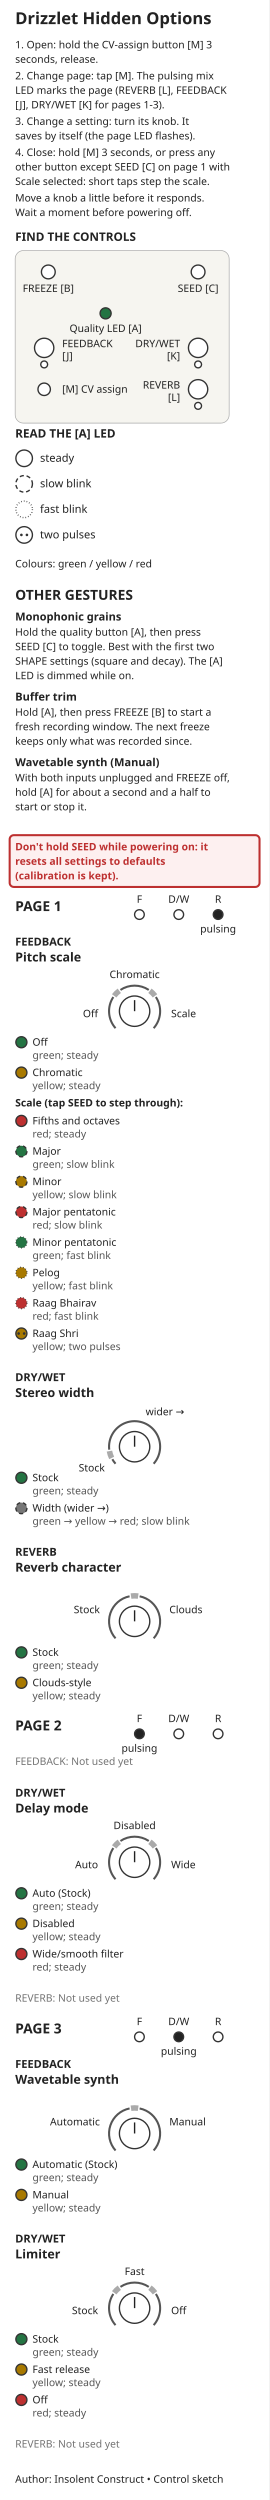
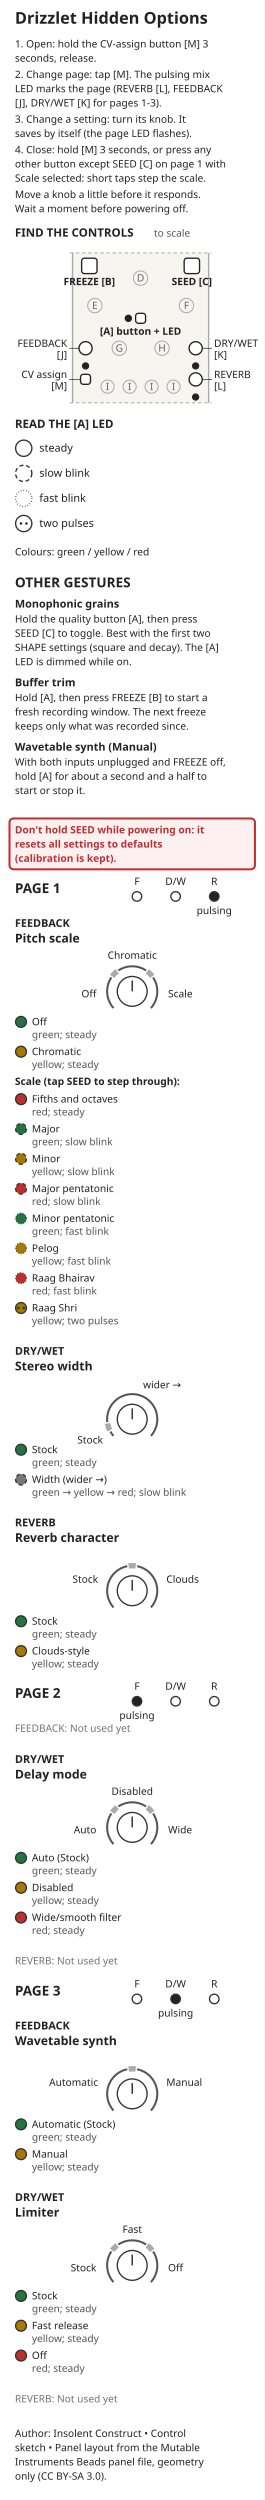
- <svg xmlns="http://www.w3.org/2000/svg" width="390" height="3622" viewBox="0 0 390 3622" role="img" aria-labelledby="title desc">
+ <svg xmlns="http://www.w3.org/2000/svg" width="390" height="3687.102" viewBox="0 0 390 3687.102" role="img" aria-labelledby="title desc">
  <rect width="100%" height="100%" fill="white" />
  <g font-family="sans-serif" fill="#222">
    <text x="22" y="35" font-size="24" font-weight="bold" fill="#222" text-anchor="start">Drizzlet Hidden Options</text>
    <text x="22" y="70" font-size="15" font-weight="normal" fill="#222" text-anchor="start">1. Open: hold the CV-assign button [M] 3</text>
    <text x="22" y="91" font-size="15" font-weight="normal" fill="#222" text-anchor="start">seconds, release.</text>
    <text x="22" y="115" font-size="15" font-weight="normal" fill="#222" text-anchor="start">2. Change page: tap [M]. The pulsing mix</text>
    <text x="22" y="136" font-size="15" font-weight="normal" fill="#222" text-anchor="start">LED marks the page (REVERB [L], FEEDBACK</text>
    <text x="22" y="157" font-size="15" font-weight="normal" fill="#222" text-anchor="start">[J], DRY/WET [K] for pages 1-3).</text>
    <text x="22" y="181" font-size="15" font-weight="normal" fill="#222" text-anchor="start">3. Change a setting: turn its knob. It</text>
    <text x="22" y="202" font-size="15" font-weight="normal" fill="#222" text-anchor="start">saves by itself (the page LED flashes).</text>
    <text x="22" y="226" font-size="15" font-weight="normal" fill="#222" text-anchor="start">4. Close: hold [M] 3 seconds, or press any</text>
    <text x="22" y="247" font-size="15" font-weight="normal" fill="#222" text-anchor="start">other button except SEED [C] on page 1 with</text>
    <text x="22" y="268" font-size="15" font-weight="normal" fill="#222" text-anchor="start">Scale selected: short taps step the scale.</text>
    <text x="22" y="292" font-size="15" font-weight="normal" fill="#222" text-anchor="start">Move a knob a little before it responds.</text>
    <text x="22" y="313" font-size="15" font-weight="normal" fill="#222" text-anchor="start">Wait a moment before powering off.</text>
    <text x="22" y="349" font-size="17" font-weight="bold" fill="#222" text-anchor="start">FIND THE CONTROLS</text>
-     <rect x="22" y="363" width="310" height="250" rx="12" fill="#f6f5f0" stroke="#aaa" />
-     <circle cx="70" cy="394" r="10" fill="white" stroke="#333" stroke-width="2" />
-     <text x="70" y="423" font-size="15" font-weight="normal" fill="#222" text-anchor="middle">FREEZE [B]</text>
-     <circle cx="287" cy="394" r="10" fill="white" stroke="#333" stroke-width="2" />
-     <text x="287" y="423" font-size="15" font-weight="normal" fill="#222" text-anchor="middle">SEED [C]</text>
-     <circle cx="153" cy="454" r="8" fill="#247443" stroke="#333" stroke-width="2" />
-     <text x="153" y="481" font-size="15" font-weight="normal" fill="#222" text-anchor="middle">Quality LED [A]</text>
-     <circle cx="64" cy="504" r="14" fill="white" stroke="#333" stroke-width="2" />
-     <circle cx="64" cy="528" r="5" fill="white" stroke="#333" stroke-width="2" />
-     <text x="90" y="503" font-size="15" font-weight="normal" fill="#222" text-anchor="start">FEEDBACK</text>
-     <text x="90" y="521" font-size="15" font-weight="normal" fill="#222" text-anchor="start">[J]</text>
-     <circle cx="287" cy="504" r="14" fill="white" stroke="#333" stroke-width="2" />
-     <circle cx="287" cy="528" r="5" fill="white" stroke="#333" stroke-width="2" />
-     <text x="261" y="503" font-size="15" font-weight="normal" fill="#222" text-anchor="end">DRY/WET</text>
-     <text x="261" y="521" font-size="15" font-weight="normal" fill="#222" text-anchor="end">[K]</text>
-     <circle cx="287" cy="564" r="14" fill="white" stroke="#333" stroke-width="2" />
-     <circle cx="287" cy="588" r="5" fill="white" stroke="#333" stroke-width="2" />
-     <text x="261" y="563" font-size="15" font-weight="normal" fill="#222" text-anchor="end">REVERB</text>
-     <text x="261" y="581" font-size="15" font-weight="normal" fill="#222" text-anchor="end">[L]</text>
-     <circle cx="64" cy="564" r="9" fill="white" stroke="#333" stroke-width="2" />
-     <text x="90" y="569" font-size="15" font-weight="normal" fill="#222" text-anchor="start">[M] CV assign</text>
-     <text x="22" y="634" font-size="17" font-weight="bold" fill="#222" text-anchor="start">READ THE [A] LED</text>
-     <circle cx="35" cy="664" r="12" fill="white" stroke="#333" stroke-width="2" />
-     <text x="58" y="669" font-size="16" font-weight="normal" fill="#222" text-anchor="start">steady</text>
-     <circle cx="35" cy="701" r="12" fill="white" stroke="#333" stroke-width="2" stroke-dasharray="6 4" />
-     <text x="58" y="706" font-size="16" font-weight="normal" fill="#222" text-anchor="start">slow blink</text>
-     <circle cx="35" cy="738" r="12" fill="white" stroke="#333" stroke-width="2" stroke-dasharray="1 3" />
-     <text x="58" y="743" font-size="16" font-weight="normal" fill="#222" text-anchor="start">fast blink</text>
-     <circle cx="35" cy="775" r="12" fill="white" stroke="#333" stroke-width="2" />
-     <circle cx="31" cy="775" r="1" fill="#222" stroke="#333" stroke-width="2" />
-     <circle cx="39" cy="775" r="1" fill="#222" stroke="#333" stroke-width="2" />
-     <text x="58" y="780" font-size="16" font-weight="normal" fill="#222" text-anchor="start">two pulses</text>
-     <text x="22" y="822" font-size="15" font-weight="normal" fill="#222" text-anchor="start">Colours: green / yellow / red</text>
-     <text x="22" y="869" font-size="20" font-weight="bold" fill="#222" text-anchor="start">OTHER GESTURES</text>
-     <text x="22" y="899" font-size="16" font-weight="bold" fill="#222" text-anchor="start">Monophonic grains</text>
-     <text x="22" y="921" font-size="15" font-weight="normal" fill="#222" text-anchor="start">Hold the quality button [A], then press</text>
-     <text x="22" y="942" font-size="15" font-weight="normal" fill="#222" text-anchor="start">SEED [C] to toggle. Best with the first two</text>
-     <text x="22" y="963" font-size="15" font-weight="normal" fill="#222" text-anchor="start">SHAPE settings (square and decay). The [A]</text>
-     <text x="22" y="984" font-size="15" font-weight="normal" fill="#222" text-anchor="start">LED is dimmed while on.</text>
-     <text x="22" y="1015" font-size="16" font-weight="bold" fill="#222" text-anchor="start">Buffer trim</text>
-     <text x="22" y="1037" font-size="15" font-weight="normal" fill="#222" text-anchor="start">Hold [A], then press FREEZE [B] to start a</text>
-     <text x="22" y="1058" font-size="15" font-weight="normal" fill="#222" text-anchor="start">fresh recording window. The next freeze</text>
-     <text x="22" y="1079" font-size="15" font-weight="normal" fill="#222" text-anchor="start">keeps only what was recorded since.</text>
-     <text x="22" y="1110" font-size="16" font-weight="bold" fill="#222" text-anchor="start">Wavetable synth (Manual)</text>
-     <text x="22" y="1132" font-size="15" font-weight="normal" fill="#222" text-anchor="start">With both inputs unplugged and FREEZE off,</text>
-     <text x="22" y="1153" font-size="15" font-weight="normal" fill="#222" text-anchor="start">hold [A] for about a second and a half to</text>
-     <text x="22" y="1174" font-size="15" font-weight="normal" fill="#222" text-anchor="start">start or stop it.</text>
-     <rect x="14" y="1210" width="362" height="75" rx="6" fill="#fdf0f0" stroke="#bd3030" stroke-width="3" />
-     <text x="22" y="1232" font-size="15" font-weight="bold" fill="#bd3030" text-anchor="start">Don't hold SEED while powering on: it</text>
-     <text x="22" y="1253" font-size="15" font-weight="bold" fill="#bd3030" text-anchor="start">resets all settings to defaults</text>
-     <text x="22" y="1274" font-size="15" font-weight="bold" fill="#bd3030" text-anchor="start">(calibration is kept).</text>
-     <text x="22" y="1320" font-size="20" font-weight="bold" fill="#222" text-anchor="start">PAGE 1</text>
-     <text x="202" y="1308" font-size="15" font-weight="normal" fill="#222" text-anchor="middle">F</text>
-     <circle cx="202" cy="1325" r="7" fill="white" stroke="#333" stroke-width="2" />
-     <text x="259" y="1308" font-size="15" font-weight="normal" fill="#222" text-anchor="middle">D/W</text>
-     <circle cx="259" cy="1325" r="7" fill="white" stroke="#333" stroke-width="2" />
-     <text x="316" y="1308" font-size="15" font-weight="normal" fill="#222" text-anchor="middle">R</text>
-     <circle cx="316" cy="1325" r="7" fill="#222" stroke="#333" stroke-width="2" />
-     <text x="316" y="1351" font-size="15" font-weight="normal" fill="#222" text-anchor="middle">pulsing</text>
-     <text x="22" y="1370" font-size="16" font-weight="bold" fill="#222" text-anchor="start">FEEDBACK</text>
-     <text x="22" y="1393" font-size="18" font-weight="bold" fill="#222" text-anchor="start">Pitch scale</text>
-     <circle cx="195.0" cy="1465" r="22" fill="white" stroke="#333" stroke-width="2" />
-     <path d="M 195.0 1465 v -16" stroke="#222" stroke-width="2" />
-     <path d="M 167.400 1489.642 A 37 37 0 0 1 164.203 1444.492" fill="none" stroke="#555" stroke-width="3" />
-     <text x="142.13" y="1473.74" font-size="15" font-weight="normal" fill="#222" text-anchor="end">Off</text>
-     <path d="M 174.492 1434.203 A 37 37 0 0 1 215.508 1434.203" fill="none" stroke="#555" stroke-width="3" />
-     <text x="195.0" y="1417.0" font-size="15" font-weight="normal" fill="#222" text-anchor="middle">Chromatic</text>
-     <path d="M 225.797 1444.492 A 37 37 0 0 1 222.600 1489.642" fill="none" stroke="#555" stroke-width="3" />
-     <text x="247.87" y="1473.74" font-size="15" font-weight="normal" fill="#222" text-anchor="start">Scale</text>
-     <path d="M 165.412 1442.784 A 37 37 0 0 1 172.784 1435.412" fill="none" stroke="#aaa" stroke-width="8" />
-     <path d="M 217.216 1435.412 A 37 37 0 0 1 224.588 1442.784" fill="none" stroke="#aaa" stroke-width="8" />
-     <circle cx="31" cy="1510" r="8" fill="#247443" stroke="#333" stroke-width="2" />
-     <text x="47" y="1515" font-size="15" font-weight="normal" fill="#222" text-anchor="start">Off</text>
-     <text x="47" y="1534" font-size="15" font-weight="normal" fill="#555" text-anchor="start">green; steady</text>
-     <circle cx="31" cy="1554" r="8" fill="#a87900" stroke="#333" stroke-width="2" />
-     <text x="47" y="1559" font-size="15" font-weight="normal" fill="#222" text-anchor="start">Chromatic</text>
-     <text x="47" y="1578" font-size="15" font-weight="normal" fill="#555" text-anchor="start">yellow; steady</text>
-     <text x="22" y="1603" font-size="15" font-weight="bold" fill="#222" text-anchor="start">Scale (tap SEED to step through):</text>
-     <circle cx="31" cy="1624" r="8" fill="#bd3030" stroke="#333" stroke-width="2" />
-     <text x="47" y="1629" font-size="15" font-weight="normal" fill="#222" text-anchor="start">Fifths and octaves</text>
-     <text x="47" y="1648" font-size="15" font-weight="normal" fill="#555" text-anchor="start">red; steady</text>
-     <circle cx="31" cy="1668" r="8" fill="#247443" stroke="#333" stroke-width="2" stroke-dasharray="6 4" />
-     <text x="47" y="1673" font-size="15" font-weight="normal" fill="#222" text-anchor="start">Major</text>
-     <text x="47" y="1692" font-size="15" font-weight="normal" fill="#555" text-anchor="start">green; slow blink</text>
-     <circle cx="31" cy="1712" r="8" fill="#a87900" stroke="#333" stroke-width="2" stroke-dasharray="6 4" />
-     <text x="47" y="1717" font-size="15" font-weight="normal" fill="#222" text-anchor="start">Minor</text>
-     <text x="47" y="1736" font-size="15" font-weight="normal" fill="#555" text-anchor="start">yellow; slow blink</text>
-     <circle cx="31" cy="1756" r="8" fill="#bd3030" stroke="#333" stroke-width="2" stroke-dasharray="6 4" />
-     <text x="47" y="1761" font-size="15" font-weight="normal" fill="#222" text-anchor="start">Major pentatonic</text>
-     <text x="47" y="1780" font-size="15" font-weight="normal" fill="#555" text-anchor="start">red; slow blink</text>
-     <circle cx="31" cy="1800" r="8" fill="#247443" stroke="#333" stroke-width="2" stroke-dasharray="1 3" />
-     <text x="47" y="1805" font-size="15" font-weight="normal" fill="#222" text-anchor="start">Minor pentatonic</text>
-     <text x="47" y="1824" font-size="15" font-weight="normal" fill="#555" text-anchor="start">green; fast blink</text>
-     <circle cx="31" cy="1844" r="8" fill="#a87900" stroke="#333" stroke-width="2" stroke-dasharray="1 3" />
-     <text x="47" y="1849" font-size="15" font-weight="normal" fill="#222" text-anchor="start">Pelog</text>
-     <text x="47" y="1868" font-size="15" font-weight="normal" fill="#555" text-anchor="start">yellow; fast blink</text>
-     <circle cx="31" cy="1888" r="8" fill="#bd3030" stroke="#333" stroke-width="2" stroke-dasharray="1 3" />
-     <text x="47" y="1893" font-size="15" font-weight="normal" fill="#222" text-anchor="start">Raag Bhairav</text>
-     <text x="47" y="1912" font-size="15" font-weight="normal" fill="#555" text-anchor="start">red; fast blink</text>
-     <circle cx="31" cy="1932" r="8" fill="#a87900" stroke="#333" stroke-width="2" />
-     <circle cx="27" cy="1932" r="1" fill="#222" stroke="#333" stroke-width="2" />
-     <circle cx="35" cy="1932" r="1" fill="#222" stroke="#333" stroke-width="2" />
-     <text x="47" y="1937" font-size="15" font-weight="normal" fill="#222" text-anchor="start">Raag Shri</text>
-     <text x="47" y="1956" font-size="15" font-weight="normal" fill="#555" text-anchor="start">yellow; two pulses</text>
-     <text x="22" y="2001" font-size="16" font-weight="bold" fill="#222" text-anchor="start">DRY/WET</text>
-     <text x="22" y="2024" font-size="18" font-weight="bold" fill="#222" text-anchor="start">Stereo width</text>
-     <circle cx="195.0" cy="2096" r="22" fill="white" stroke="#333" stroke-width="2" />
-     <path d="M 195.0 2096 v -16" stroke="#222" stroke-width="2" />
-     <path d="M 167.400 2120.642 A 37 37 0 0 1 162.746 2114.130" fill="none" stroke="#555" stroke-width="3" />
-     <text x="151.88" y="2131.81" font-size="15" font-weight="normal" fill="#222" text-anchor="end">Stock</text>
-     <path d="M 158.250 2100.291 A 37 37 0 1 1 222.600 2120.642" fill="none" stroke="#555" stroke-width="3" />
-     <text x="210.98" y="2050.47" font-size="15" font-weight="normal" fill="#222" text-anchor="start">wider →</text>
-     <path d="M 161.773 2112.278 A 37 37 0 0 1 158.551 2102.361" fill="none" stroke="#aaa" stroke-width="8" />
-     <circle cx="31" cy="2141" r="8" fill="#247443" stroke="#333" stroke-width="2" />
-     <text x="47" y="2146" font-size="15" font-weight="normal" fill="#222" text-anchor="start">Stock</text>
-     <text x="47" y="2165" font-size="15" font-weight="normal" fill="#555" text-anchor="start">green; steady</text>
-     <circle cx="31" cy="2185" r="8" fill="#777" stroke="#333" stroke-width="2" stroke-dasharray="6 4" />
-     <text x="47" y="2190" font-size="15" font-weight="normal" fill="#222" text-anchor="start">Width (wider →)</text>
-     <text x="47" y="2209" font-size="15" font-weight="normal" fill="#555" text-anchor="start">green → yellow → red; slow blink</text>
-     <text x="22" y="2254" font-size="16" font-weight="bold" fill="#222" text-anchor="start">REVERB</text>
-     <text x="22" y="2277" font-size="18" font-weight="bold" fill="#222" text-anchor="start">Reverb character</text>
-     <circle cx="195.0" cy="2349" r="22" fill="white" stroke="#333" stroke-width="2" />
-     <path d="M 195.0 2349 v -16" stroke="#222" stroke-width="2" />
-     <path d="M 167.400 2373.642 A 37 37 0 0 1 187.725 2312.722" fill="none" stroke="#555" stroke-width="3" />
-     <text x="144.72" y="2337.23" font-size="15" font-weight="normal" fill="#222" text-anchor="end">Stock</text>
-     <path d="M 202.275 2312.722 A 37 37 0 0 1 222.600 2373.642" fill="none" stroke="#555" stroke-width="3" />
-     <text x="245.28" y="2337.23" font-size="15" font-weight="normal" fill="#222" text-anchor="start">Clouds</text>
-     <path d="M 189.787 2312.369 A 37 37 0 0 1 200.213 2312.369" fill="none" stroke="#aaa" stroke-width="8" />
-     <circle cx="31" cy="2394" r="8" fill="#247443" stroke="#333" stroke-width="2" />
-     <text x="47" y="2399" font-size="15" font-weight="normal" fill="#222" text-anchor="start">Stock</text>
-     <text x="47" y="2418" font-size="15" font-weight="normal" fill="#555" text-anchor="start">green; steady</text>
-     <circle cx="31" cy="2438" r="8" fill="#a87900" stroke="#333" stroke-width="2" />
-     <text x="47" y="2443" font-size="15" font-weight="normal" fill="#222" text-anchor="start">Clouds-style</text>
-     <text x="47" y="2462" font-size="15" font-weight="normal" fill="#555" text-anchor="start">yellow; steady</text>
-     <text x="22" y="2507" font-size="20" font-weight="bold" fill="#222" text-anchor="start">PAGE 2</text>
-     <text x="202" y="2495" font-size="15" font-weight="normal" fill="#222" text-anchor="middle">F</text>
-     <circle cx="202" cy="2512" r="7" fill="#222" stroke="#333" stroke-width="2" />
-     <text x="202" y="2538" font-size="15" font-weight="normal" fill="#222" text-anchor="middle">pulsing</text>
-     <text x="259" y="2495" font-size="15" font-weight="normal" fill="#222" text-anchor="middle">D/W</text>
-     <circle cx="259" cy="2512" r="7" fill="white" stroke="#333" stroke-width="2" />
-     <text x="316" y="2495" font-size="15" font-weight="normal" fill="#222" text-anchor="middle">R</text>
-     <circle cx="316" cy="2512" r="7" fill="white" stroke="#333" stroke-width="2" />
-     <text x="22" y="2557" font-size="15" font-weight="normal" fill="#737373" text-anchor="start">FEEDBACK: Not used yet</text>
-     <text x="22" y="2603" font-size="16" font-weight="bold" fill="#222" text-anchor="start">DRY/WET</text>
-     <text x="22" y="2626" font-size="18" font-weight="bold" fill="#222" text-anchor="start">Delay mode</text>
-     <circle cx="195.0" cy="2698" r="22" fill="white" stroke="#333" stroke-width="2" />
-     <path d="M 195.0 2698 v -16" stroke="#222" stroke-width="2" />
-     <path d="M 167.400 2722.642 A 37 37 0 0 1 164.203 2677.492" fill="none" stroke="#555" stroke-width="3" />
-     <text x="142.13" y="2706.74" font-size="15" font-weight="normal" fill="#222" text-anchor="end">Auto</text>
-     <path d="M 174.492 2667.203 A 37 37 0 0 1 215.508 2667.203" fill="none" stroke="#555" stroke-width="3" />
-     <text x="195.0" y="2650.0" font-size="15" font-weight="normal" fill="#222" text-anchor="middle">Disabled</text>
-     <path d="M 225.797 2677.492 A 37 37 0 0 1 222.600 2722.642" fill="none" stroke="#555" stroke-width="3" />
-     <text x="247.87" y="2706.74" font-size="15" font-weight="normal" fill="#222" text-anchor="start">Wide</text>
-     <path d="M 165.412 2675.784 A 37 37 0 0 1 172.784 2668.412" fill="none" stroke="#aaa" stroke-width="8" />
-     <path d="M 217.216 2668.412 A 37 37 0 0 1 224.588 2675.784" fill="none" stroke="#aaa" stroke-width="8" />
-     <circle cx="31" cy="2743" r="8" fill="#247443" stroke="#333" stroke-width="2" />
-     <text x="47" y="2748" font-size="15" font-weight="normal" fill="#222" text-anchor="start">Auto (Stock)</text>
-     <text x="47" y="2767" font-size="15" font-weight="normal" fill="#555" text-anchor="start">green; steady</text>
-     <circle cx="31" cy="2787" r="8" fill="#a87900" stroke="#333" stroke-width="2" />
-     <text x="47" y="2792" font-size="15" font-weight="normal" fill="#222" text-anchor="start">Disabled</text>
-     <text x="47" y="2811" font-size="15" font-weight="normal" fill="#555" text-anchor="start">yellow; steady</text>
-     <circle cx="31" cy="2831" r="8" fill="#bd3030" stroke="#333" stroke-width="2" />
-     <text x="47" y="2836" font-size="15" font-weight="normal" fill="#222" text-anchor="start">Wide/smooth filter</text>
-     <text x="47" y="2855" font-size="15" font-weight="normal" fill="#555" text-anchor="start">red; steady</text>
-     <text x="22" y="2900" font-size="15" font-weight="normal" fill="#737373" text-anchor="start">REVERB: Not used yet</text>
-     <text x="22" y="2946" font-size="20" font-weight="bold" fill="#222" text-anchor="start">PAGE 3</text>
-     <text x="202" y="2934" font-size="15" font-weight="normal" fill="#222" text-anchor="middle">F</text>
-     <circle cx="202" cy="2951" r="7" fill="white" stroke="#333" stroke-width="2" />
-     <text x="259" y="2934" font-size="15" font-weight="normal" fill="#222" text-anchor="middle">D/W</text>
-     <circle cx="259" cy="2951" r="7" fill="#222" stroke="#333" stroke-width="2" />
-     <text x="259" y="2977" font-size="15" font-weight="normal" fill="#222" text-anchor="middle">pulsing</text>
-     <text x="316" y="2934" font-size="15" font-weight="normal" fill="#222" text-anchor="middle">R</text>
-     <circle cx="316" cy="2951" r="7" fill="white" stroke="#333" stroke-width="2" />
-     <text x="22" y="2996" font-size="16" font-weight="bold" fill="#222" text-anchor="start">FEEDBACK</text>
-     <text x="22" y="3019" font-size="18" font-weight="bold" fill="#222" text-anchor="start">Wavetable synth</text>
-     <circle cx="195.0" cy="3091" r="22" fill="white" stroke="#333" stroke-width="2" />
-     <path d="M 195.0 3091 v -16" stroke="#222" stroke-width="2" />
-     <path d="M 167.400 3115.642 A 37 37 0 0 1 187.725 3054.722" fill="none" stroke="#555" stroke-width="3" />
-     <text x="144.72" y="3079.23" font-size="15" font-weight="normal" fill="#222" text-anchor="end">Automatic</text>
-     <path d="M 202.275 3054.722 A 37 37 0 0 1 222.600 3115.642" fill="none" stroke="#555" stroke-width="3" />
-     <text x="245.28" y="3079.23" font-size="15" font-weight="normal" fill="#222" text-anchor="start">Manual</text>
-     <path d="M 189.787 3054.369 A 37 37 0 0 1 200.213 3054.369" fill="none" stroke="#aaa" stroke-width="8" />
-     <circle cx="31" cy="3136" r="8" fill="#247443" stroke="#333" stroke-width="2" />
-     <text x="47" y="3141" font-size="15" font-weight="normal" fill="#222" text-anchor="start">Automatic (Stock)</text>
-     <text x="47" y="3160" font-size="15" font-weight="normal" fill="#555" text-anchor="start">green; steady</text>
-     <circle cx="31" cy="3180" r="8" fill="#a87900" stroke="#333" stroke-width="2" />
-     <text x="47" y="3185" font-size="15" font-weight="normal" fill="#222" text-anchor="start">Manual</text>
-     <text x="47" y="3204" font-size="15" font-weight="normal" fill="#555" text-anchor="start">yellow; steady</text>
-     <text x="22" y="3249" font-size="16" font-weight="bold" fill="#222" text-anchor="start">DRY/WET</text>
-     <text x="22" y="3272" font-size="18" font-weight="bold" fill="#222" text-anchor="start">Limiter</text>
-     <circle cx="195.0" cy="3344" r="22" fill="white" stroke="#333" stroke-width="2" />
-     <path d="M 195.0 3344 v -16" stroke="#222" stroke-width="2" />
-     <path d="M 167.400 3368.642 A 37 37 0 0 1 164.203 3323.492" fill="none" stroke="#555" stroke-width="3" />
-     <text x="142.13" y="3352.74" font-size="15" font-weight="normal" fill="#222" text-anchor="end">Stock</text>
-     <path d="M 174.492 3313.203 A 37 37 0 0 1 215.508 3313.203" fill="none" stroke="#555" stroke-width="3" />
-     <text x="195.0" y="3296.0" font-size="15" font-weight="normal" fill="#222" text-anchor="middle">Fast</text>
-     <path d="M 225.797 3323.492 A 37 37 0 0 1 222.600 3368.642" fill="none" stroke="#555" stroke-width="3" />
-     <text x="247.87" y="3352.74" font-size="15" font-weight="normal" fill="#222" text-anchor="start">Off</text>
-     <path d="M 165.412 3321.784 A 37 37 0 0 1 172.784 3314.412" fill="none" stroke="#aaa" stroke-width="8" />
-     <path d="M 217.216 3314.412 A 37 37 0 0 1 224.588 3321.784" fill="none" stroke="#aaa" stroke-width="8" />
-     <circle cx="31" cy="3389" r="8" fill="#247443" stroke="#333" stroke-width="2" />
-     <text x="47" y="3394" font-size="15" font-weight="normal" fill="#222" text-anchor="start">Stock</text>
-     <text x="47" y="3413" font-size="15" font-weight="normal" fill="#555" text-anchor="start">green; steady</text>
-     <circle cx="31" cy="3433" r="8" fill="#a87900" stroke="#333" stroke-width="2" />
-     <text x="47" y="3438" font-size="15" font-weight="normal" fill="#222" text-anchor="start">Fast release</text>
-     <text x="47" y="3457" font-size="15" font-weight="normal" fill="#555" text-anchor="start">yellow; steady</text>
-     <circle cx="31" cy="3477" r="8" fill="#bd3030" stroke="#333" stroke-width="2" />
-     <text x="47" y="3482" font-size="15" font-weight="normal" fill="#222" text-anchor="start">Off</text>
-     <text x="47" y="3501" font-size="15" font-weight="normal" fill="#555" text-anchor="start">red; steady</text>
-     <text x="22" y="3546" font-size="15" font-weight="normal" fill="#737373" text-anchor="start">REVERB: Not used yet</text>
-     <text x="22" y="3597" font-size="15" font-weight="normal" fill="#222" text-anchor="start">Author: Insolent Construct • Control sketch</text>
+     <text x="227" y="349" font-size="15" font-weight="normal" fill="#555" text-anchor="start">to scale</text>
+     <rect x="107.0" y="373.0" width="200.7" height="221.1" fill="#f6f5f0" />
+     <line x1="103.0" y1="373.0" x2="311.7" y2="373.0" stroke="#aaa" stroke-width="1.5" stroke-dasharray="5 4" />
+     <line x1="103.0" y1="594.1" x2="311.7" y2="594.1" stroke="#aaa" stroke-width="1.5" stroke-dasharray="5 4" />
+     <line x1="107.0" y1="373.0" x2="107.0" y2="594.1" stroke="#aaa" stroke-width="2" />
+     <line x1="307.7" y1="373.0" x2="307.7" y2="594.1" stroke="#aaa" stroke-width="2" />
+     <circle cx="158.6" cy="570.3" r="9.7" fill="none" stroke="#aaa" stroke-width="1.5" />
+     <text x="158.6" y="575.3" font-size="15" font-weight="normal" fill="#666" text-anchor="middle">I</text>
+     <circle cx="191.2" cy="570.3" r="9.7" fill="none" stroke="#aaa" stroke-width="1.5" />
+     <text x="191.2" y="575.3" font-size="15" font-weight="normal" fill="#666" text-anchor="middle">I</text>
+     <circle cx="223.6" cy="570.3" r="9.7" fill="none" stroke="#aaa" stroke-width="1.5" />
+     <text x="223.6" y="575.3" font-size="15" font-weight="normal" fill="#666" text-anchor="middle">I</text>
+     <circle cx="256.0" cy="570.3" r="9.7" fill="none" stroke="#aaa" stroke-width="1.5" />
+     <text x="256.0" y="575.3" font-size="15" font-weight="normal" fill="#666" text-anchor="middle">I</text>
+     <circle cx="175.9" cy="513.6" r="10.6" fill="none" stroke="#aaa" stroke-width="1.5" />
+     <text x="175.9" y="518.6" font-size="15" font-weight="normal" fill="#666" text-anchor="middle">G</text>
+     <circle cx="139.9" cy="450.7" r="10.6" fill="none" stroke="#aaa" stroke-width="1.5" />
+     <text x="139.9" y="455.7" font-size="15" font-weight="normal" fill="#666" text-anchor="middle">E</text>
+     <circle cx="275.0" cy="450.7" r="10.6" fill="none" stroke="#aaa" stroke-width="1.5" />
+     <text x="275.0" y="455.7" font-size="15" font-weight="normal" fill="#666" text-anchor="middle">F</text>
+     <rect x="200.0" y="462.1" width="14.7" height="14.7" rx="4" fill="white" stroke="#222" stroke-width="2" />
+     <circle cx="189.3" cy="469.5" r="4.5" fill="#222" stroke="#222" stroke-width="2" />
+     <rect x="118.8" y="552.1" width="14.7" height="14.7" rx="4" fill="white" stroke="#222" stroke-width="2" />
+     <circle cx="239.0" cy="513.6" r="10.6" fill="none" stroke="#aaa" stroke-width="1.5" />
+     <text x="239.0" y="518.6" font-size="15" font-weight="normal" fill="#666" text-anchor="middle">H</text>
+     <circle cx="126.2" cy="513.6" r="9.7" fill="white" stroke="#222" stroke-width="2" />
+     <circle cx="288.6" cy="513.6" r="9.7" fill="white" stroke="#222" stroke-width="2" />
+     <circle cx="288.6" cy="559.6" r="9.7" fill="white" stroke="#222" stroke-width="2" />
+     <circle cx="207.3" cy="410.2" r="10.6" fill="none" stroke="#aaa" stroke-width="1.5" />
+     <text x="207.3" y="415.2" font-size="15" font-weight="normal" fill="#666" text-anchor="middle">D</text>
+     <rect x="120.4" y="380.8" width="22.7" height="22.7" rx="4" fill="white" stroke="#222" stroke-width="2" />
+     <rect x="271.6" y="380.8" width="22.7" height="22.7" rx="4" fill="white" stroke="#222" stroke-width="2" />
+     <circle cx="126.2" cy="539.7" r="4.4" fill="#222" stroke="#222" stroke-width="2" />
+     <circle cx="288.5" cy="539.7" r="4.4" fill="#222" stroke="#222" stroke-width="2" />
+     <circle cx="288.5" cy="585.6" r="4.4" fill="#222" stroke="#222" stroke-width="2" />
+     <text x="131.7" y="420.5" font-size="15" font-weight="bold" fill="#222" text-anchor="middle">FREEZE [B]</text>
+     <text x="282.9" y="420.5" font-size="15" font-weight="bold" fill="#222" text-anchor="middle">SEED [C]</text>
+     <text x="207.3" y="493.8" font-size="15" font-weight="bold" fill="#222" text-anchor="middle">[A] button + LED</text>
+     <text x="99.0" y="511.6" font-size="15" font-weight="normal" fill="#222" text-anchor="end">FEEDBACK</text>
+     <text x="99.0" y="528.6" font-size="15" font-weight="normal" fill="#222" text-anchor="end">[J]</text>
+     <line x1="102.0" y1="513.6" x2="116.6" y2="513.6" stroke="#222" stroke-width="1" />
+     <text x="99.0" y="557.5" font-size="15" font-weight="normal" fill="#222" text-anchor="end">CV assign</text>
+     <text x="99.0" y="574.5" font-size="15" font-weight="normal" fill="#222" text-anchor="end">[M]</text>
+     <line x1="102.0" y1="559.5" x2="118.8" y2="559.5" stroke="#222" stroke-width="1" />
+     <text x="315.7" y="511.6" font-size="15" font-weight="normal" fill="#222" text-anchor="start">DRY/WET</text>
+     <text x="315.7" y="528.6" font-size="15" font-weight="normal" fill="#222" text-anchor="start">[K]</text>
+     <line x1="312.7" y1="513.6" x2="298.2" y2="513.6" stroke="#222" stroke-width="1" />
+     <text x="315.7" y="557.6" font-size="15" font-weight="normal" fill="#222" text-anchor="start">REVERB</text>
+     <text x="315.7" y="574.6" font-size="15" font-weight="normal" fill="#222" text-anchor="start">[L]</text>
+     <line x1="312.7" y1="559.6" x2="298.2" y2="559.6" stroke="#222" stroke-width="1" />
+     <text x="22" y="631.102" font-size="17" font-weight="bold" fill="#222" text-anchor="start">READ THE [A] LED</text>
+     <circle cx="35" cy="661.102" r="12" fill="white" stroke="#333" stroke-width="2" />
+     <text x="58" y="666.102" font-size="16" font-weight="normal" fill="#222" text-anchor="start">steady</text>
+     <circle cx="35" cy="698.102" r="12" fill="white" stroke="#333" stroke-width="2" stroke-dasharray="6 4" />
+     <text x="58" y="703.102" font-size="16" font-weight="normal" fill="#222" text-anchor="start">slow blink</text>
+     <circle cx="35" cy="735.102" r="12" fill="white" stroke="#333" stroke-width="2" stroke-dasharray="1 3" />
+     <text x="58" y="740.102" font-size="16" font-weight="normal" fill="#222" text-anchor="start">fast blink</text>
+     <circle cx="35" cy="772.102" r="12" fill="white" stroke="#333" stroke-width="2" />
+     <circle cx="31" cy="772.102" r="1" fill="#222" stroke="#333" stroke-width="2" />
+     <circle cx="39" cy="772.102" r="1" fill="#222" stroke="#333" stroke-width="2" />
+     <text x="58" y="777.102" font-size="16" font-weight="normal" fill="#222" text-anchor="start">two pulses</text>
+     <text x="22" y="819.102" font-size="15" font-weight="normal" fill="#222" text-anchor="start">Colours: green / yellow / red</text>
+     <text x="22" y="866.102" font-size="20" font-weight="bold" fill="#222" text-anchor="start">OTHER GESTURES</text>
+     <text x="22" y="896.102" font-size="16" font-weight="bold" fill="#222" text-anchor="start">Monophonic grains</text>
+     <text x="22" y="918.102" font-size="15" font-weight="normal" fill="#222" text-anchor="start">Hold the quality button [A], then press</text>
+     <text x="22" y="939.102" font-size="15" font-weight="normal" fill="#222" text-anchor="start">SEED [C] to toggle. Best with the first two</text>
+     <text x="22" y="960.102" font-size="15" font-weight="normal" fill="#222" text-anchor="start">SHAPE settings (square and decay). The [A]</text>
+     <text x="22" y="981.102" font-size="15" font-weight="normal" fill="#222" text-anchor="start">LED is dimmed while on.</text>
+     <text x="22" y="1012.102" font-size="16" font-weight="bold" fill="#222" text-anchor="start">Buffer trim</text>
+     <text x="22" y="1034.102" font-size="15" font-weight="normal" fill="#222" text-anchor="start">Hold [A], then press FREEZE [B] to start a</text>
+     <text x="22" y="1055.102" font-size="15" font-weight="normal" fill="#222" text-anchor="start">fresh recording window. The next freeze</text>
+     <text x="22" y="1076.102" font-size="15" font-weight="normal" fill="#222" text-anchor="start">keeps only what was recorded since.</text>
+     <text x="22" y="1107.102" font-size="16" font-weight="bold" fill="#222" text-anchor="start">Wavetable synth (Manual)</text>
+     <text x="22" y="1129.102" font-size="15" font-weight="normal" fill="#222" text-anchor="start">With both inputs unplugged and FREEZE off,</text>
+     <text x="22" y="1150.102" font-size="15" font-weight="normal" fill="#222" text-anchor="start">hold [A] for about a second and a half to</text>
+     <text x="22" y="1171.102" font-size="15" font-weight="normal" fill="#222" text-anchor="start">start or stop it.</text>
+     <rect x="14" y="1207.102" width="362" height="75" rx="6" fill="#fdf0f0" stroke="#bd3030" stroke-width="3" />
+     <text x="22" y="1229.102" font-size="15" font-weight="bold" fill="#bd3030" text-anchor="start">Don't hold SEED while powering on: it</text>
+     <text x="22" y="1250.102" font-size="15" font-weight="bold" fill="#bd3030" text-anchor="start">resets all settings to defaults</text>
+     <text x="22" y="1271.102" font-size="15" font-weight="bold" fill="#bd3030" text-anchor="start">(calibration is kept).</text>
+     <text x="22" y="1317.102" font-size="20" font-weight="bold" fill="#222" text-anchor="start">PAGE 1</text>
+     <text x="202" y="1305.102" font-size="15" font-weight="normal" fill="#222" text-anchor="middle">F</text>
+     <circle cx="202" cy="1322.102" r="7" fill="white" stroke="#333" stroke-width="2" />
+     <text x="259" y="1305.102" font-size="15" font-weight="normal" fill="#222" text-anchor="middle">D/W</text>
+     <circle cx="259" cy="1322.102" r="7" fill="white" stroke="#333" stroke-width="2" />
+     <text x="316" y="1305.102" font-size="15" font-weight="normal" fill="#222" text-anchor="middle">R</text>
+     <circle cx="316" cy="1322.102" r="7" fill="#222" stroke="#333" stroke-width="2" />
+     <text x="316" y="1348.102" font-size="15" font-weight="normal" fill="#222" text-anchor="middle">pulsing</text>
+     <text x="22" y="1367.102" font-size="16" font-weight="bold" fill="#222" text-anchor="start">FEEDBACK</text>
+     <text x="22" y="1390.102" font-size="18" font-weight="bold" fill="#222" text-anchor="start">Pitch scale</text>
+     <circle cx="195.0" cy="1462.102" r="22" fill="white" stroke="#333" stroke-width="2" />
+     <path d="M 195.0 1462.102 v -16" stroke="#222" stroke-width="2" />
+     <path d="M 167.400 1486.745 A 37 37 0 0 1 164.203 1441.595" fill="none" stroke="#555" stroke-width="3" />
+     <text x="142.13" y="1470.85" font-size="15" font-weight="normal" fill="#222" text-anchor="end">Off</text>
+     <path d="M 174.492 1431.306 A 37 37 0 0 1 215.508 1431.306" fill="none" stroke="#555" stroke-width="3" />
+     <text x="195.0" y="1414.1" font-size="15" font-weight="normal" fill="#222" text-anchor="middle">Chromatic</text>
+     <path d="M 225.797 1441.595 A 37 37 0 0 1 222.600 1486.745" fill="none" stroke="#555" stroke-width="3" />
+     <text x="247.87" y="1470.85" font-size="15" font-weight="normal" fill="#222" text-anchor="start">Scale</text>
+     <path d="M 165.412 1439.887 A 37 37 0 0 1 172.784 1432.514" fill="none" stroke="#aaa" stroke-width="8" />
+     <path d="M 217.216 1432.514 A 37 37 0 0 1 224.588 1439.887" fill="none" stroke="#aaa" stroke-width="8" />
+     <circle cx="31" cy="1507.102" r="8" fill="#247443" stroke="#333" stroke-width="2" />
+     <text x="47" y="1512.102" font-size="15" font-weight="normal" fill="#222" text-anchor="start">Off</text>
+     <text x="47" y="1531.102" font-size="15" font-weight="normal" fill="#555" text-anchor="start">green; steady</text>
+     <circle cx="31" cy="1551.102" r="8" fill="#a87900" stroke="#333" stroke-width="2" />
+     <text x="47" y="1556.102" font-size="15" font-weight="normal" fill="#222" text-anchor="start">Chromatic</text>
+     <text x="47" y="1575.102" font-size="15" font-weight="normal" fill="#555" text-anchor="start">yellow; steady</text>
+     <text x="22" y="1600.102" font-size="15" font-weight="bold" fill="#222" text-anchor="start">Scale (tap SEED to step through):</text>
+     <circle cx="31" cy="1621.102" r="8" fill="#bd3030" stroke="#333" stroke-width="2" />
+     <text x="47" y="1626.102" font-size="15" font-weight="normal" fill="#222" text-anchor="start">Fifths and octaves</text>
+     <text x="47" y="1645.102" font-size="15" font-weight="normal" fill="#555" text-anchor="start">red; steady</text>
+     <circle cx="31" cy="1665.102" r="8" fill="#247443" stroke="#333" stroke-width="2" stroke-dasharray="6 4" />
+     <text x="47" y="1670.102" font-size="15" font-weight="normal" fill="#222" text-anchor="start">Major</text>
+     <text x="47" y="1689.102" font-size="15" font-weight="normal" fill="#555" text-anchor="start">green; slow blink</text>
+     <circle cx="31" cy="1709.102" r="8" fill="#a87900" stroke="#333" stroke-width="2" stroke-dasharray="6 4" />
+     <text x="47" y="1714.102" font-size="15" font-weight="normal" fill="#222" text-anchor="start">Minor</text>
+     <text x="47" y="1733.102" font-size="15" font-weight="normal" fill="#555" text-anchor="start">yellow; slow blink</text>
+     <circle cx="31" cy="1753.102" r="8" fill="#bd3030" stroke="#333" stroke-width="2" stroke-dasharray="6 4" />
+     <text x="47" y="1758.102" font-size="15" font-weight="normal" fill="#222" text-anchor="start">Major pentatonic</text>
+     <text x="47" y="1777.102" font-size="15" font-weight="normal" fill="#555" text-anchor="start">red; slow blink</text>
+     <circle cx="31" cy="1797.102" r="8" fill="#247443" stroke="#333" stroke-width="2" stroke-dasharray="1 3" />
+     <text x="47" y="1802.102" font-size="15" font-weight="normal" fill="#222" text-anchor="start">Minor pentatonic</text>
+     <text x="47" y="1821.102" font-size="15" font-weight="normal" fill="#555" text-anchor="start">green; fast blink</text>
+     <circle cx="31" cy="1841.102" r="8" fill="#a87900" stroke="#333" stroke-width="2" stroke-dasharray="1 3" />
+     <text x="47" y="1846.102" font-size="15" font-weight="normal" fill="#222" text-anchor="start">Pelog</text>
+     <text x="47" y="1865.102" font-size="15" font-weight="normal" fill="#555" text-anchor="start">yellow; fast blink</text>
+     <circle cx="31" cy="1885.102" r="8" fill="#bd3030" stroke="#333" stroke-width="2" stroke-dasharray="1 3" />
+     <text x="47" y="1890.102" font-size="15" font-weight="normal" fill="#222" text-anchor="start">Raag Bhairav</text>
+     <text x="47" y="1909.102" font-size="15" font-weight="normal" fill="#555" text-anchor="start">red; fast blink</text>
+     <circle cx="31" cy="1929.102" r="8" fill="#a87900" stroke="#333" stroke-width="2" />
+     <circle cx="27" cy="1929.102" r="1" fill="#222" stroke="#333" stroke-width="2" />
+     <circle cx="35" cy="1929.102" r="1" fill="#222" stroke="#333" stroke-width="2" />
+     <text x="47" y="1934.102" font-size="15" font-weight="normal" fill="#222" text-anchor="start">Raag Shri</text>
+     <text x="47" y="1953.102" font-size="15" font-weight="normal" fill="#555" text-anchor="start">yellow; two pulses</text>
+     <text x="22" y="1998.102" font-size="16" font-weight="bold" fill="#222" text-anchor="start">DRY/WET</text>
+     <text x="22" y="2021.102" font-size="18" font-weight="bold" fill="#222" text-anchor="start">Stereo width</text>
+     <circle cx="195.0" cy="2093.102" r="22" fill="white" stroke="#333" stroke-width="2" />
+     <path d="M 195.0 2093.102 v -16" stroke="#222" stroke-width="2" />
+     <path d="M 167.400 2117.745 A 37 37 0 0 1 162.746 2111.232" fill="none" stroke="#555" stroke-width="3" />
+     <text x="151.88" y="2128.92" font-size="15" font-weight="normal" fill="#222" text-anchor="end">Stock</text>
+     <path d="M 158.250 2097.394 A 37 37 0 1 1 222.600 2117.745" fill="none" stroke="#555" stroke-width="3" />
+     <text x="210.98" y="2047.57" font-size="15" font-weight="normal" fill="#222" text-anchor="start">wider →</text>
+     <path d="M 161.773 2109.380 A 37 37 0 0 1 158.551 2099.464" fill="none" stroke="#aaa" stroke-width="8" />
+     <circle cx="31" cy="2138.102" r="8" fill="#247443" stroke="#333" stroke-width="2" />
+     <text x="47" y="2143.102" font-size="15" font-weight="normal" fill="#222" text-anchor="start">Stock</text>
+     <text x="47" y="2162.102" font-size="15" font-weight="normal" fill="#555" text-anchor="start">green; steady</text>
+     <circle cx="31" cy="2182.102" r="8" fill="#777" stroke="#333" stroke-width="2" stroke-dasharray="6 4" />
+     <text x="47" y="2187.102" font-size="15" font-weight="normal" fill="#222" text-anchor="start">Width (wider →)</text>
+     <text x="47" y="2206.102" font-size="15" font-weight="normal" fill="#555" text-anchor="start">green → yellow → red; slow blink</text>
+     <text x="22" y="2251.102" font-size="16" font-weight="bold" fill="#222" text-anchor="start">REVERB</text>
+     <text x="22" y="2274.102" font-size="18" font-weight="bold" fill="#222" text-anchor="start">Reverb character</text>
+     <circle cx="195.0" cy="2346.102" r="22" fill="white" stroke="#333" stroke-width="2" />
+     <path d="M 195.0 2346.102 v -16" stroke="#222" stroke-width="2" />
+     <path d="M 167.400 2370.745 A 37 37 0 0 1 187.725 2309.825" fill="none" stroke="#555" stroke-width="3" />
+     <text x="144.72" y="2334.33" font-size="15" font-weight="normal" fill="#222" text-anchor="end">Stock</text>
+     <path d="M 202.275 2309.825 A 37 37 0 0 1 222.600 2370.745" fill="none" stroke="#555" stroke-width="3" />
+     <text x="245.28" y="2334.33" font-size="15" font-weight="normal" fill="#222" text-anchor="start">Clouds</text>
+     <path d="M 189.787 2309.471 A 37 37 0 0 1 200.213 2309.471" fill="none" stroke="#aaa" stroke-width="8" />
+     <circle cx="31" cy="2391.102" r="8" fill="#247443" stroke="#333" stroke-width="2" />
+     <text x="47" y="2396.102" font-size="15" font-weight="normal" fill="#222" text-anchor="start">Stock</text>
+     <text x="47" y="2415.102" font-size="15" font-weight="normal" fill="#555" text-anchor="start">green; steady</text>
+     <circle cx="31" cy="2435.102" r="8" fill="#a87900" stroke="#333" stroke-width="2" />
+     <text x="47" y="2440.102" font-size="15" font-weight="normal" fill="#222" text-anchor="start">Clouds-style</text>
+     <text x="47" y="2459.102" font-size="15" font-weight="normal" fill="#555" text-anchor="start">yellow; steady</text>
+     <text x="22" y="2504.102" font-size="20" font-weight="bold" fill="#222" text-anchor="start">PAGE 2</text>
+     <text x="202" y="2492.102" font-size="15" font-weight="normal" fill="#222" text-anchor="middle">F</text>
+     <circle cx="202" cy="2509.102" r="7" fill="#222" stroke="#333" stroke-width="2" />
+     <text x="202" y="2535.102" font-size="15" font-weight="normal" fill="#222" text-anchor="middle">pulsing</text>
+     <text x="259" y="2492.102" font-size="15" font-weight="normal" fill="#222" text-anchor="middle">D/W</text>
+     <circle cx="259" cy="2509.102" r="7" fill="white" stroke="#333" stroke-width="2" />
+     <text x="316" y="2492.102" font-size="15" font-weight="normal" fill="#222" text-anchor="middle">R</text>
+     <circle cx="316" cy="2509.102" r="7" fill="white" stroke="#333" stroke-width="2" />
+     <text x="22" y="2554.102" font-size="15" font-weight="normal" fill="#737373" text-anchor="start">FEEDBACK: Not used yet</text>
+     <text x="22" y="2600.102" font-size="16" font-weight="bold" fill="#222" text-anchor="start">DRY/WET</text>
+     <text x="22" y="2623.102" font-size="18" font-weight="bold" fill="#222" text-anchor="start">Delay mode</text>
+     <circle cx="195.0" cy="2695.102" r="22" fill="white" stroke="#333" stroke-width="2" />
+     <path d="M 195.0 2695.102 v -16" stroke="#222" stroke-width="2" />
+     <path d="M 167.400 2719.745 A 37 37 0 0 1 164.203 2674.595" fill="none" stroke="#555" stroke-width="3" />
+     <text x="142.13" y="2703.85" font-size="15" font-weight="normal" fill="#222" text-anchor="end">Auto</text>
+     <path d="M 174.492 2664.306 A 37 37 0 0 1 215.508 2664.306" fill="none" stroke="#555" stroke-width="3" />
+     <text x="195.0" y="2647.1" font-size="15" font-weight="normal" fill="#222" text-anchor="middle">Disabled</text>
+     <path d="M 225.797 2674.595 A 37 37 0 0 1 222.600 2719.745" fill="none" stroke="#555" stroke-width="3" />
+     <text x="247.87" y="2703.85" font-size="15" font-weight="normal" fill="#222" text-anchor="start">Wide</text>
+     <path d="M 165.412 2672.887 A 37 37 0 0 1 172.784 2665.514" fill="none" stroke="#aaa" stroke-width="8" />
+     <path d="M 217.216 2665.514 A 37 37 0 0 1 224.588 2672.887" fill="none" stroke="#aaa" stroke-width="8" />
+     <circle cx="31" cy="2740.102" r="8" fill="#247443" stroke="#333" stroke-width="2" />
+     <text x="47" y="2745.102" font-size="15" font-weight="normal" fill="#222" text-anchor="start">Auto (Stock)</text>
+     <text x="47" y="2764.102" font-size="15" font-weight="normal" fill="#555" text-anchor="start">green; steady</text>
+     <circle cx="31" cy="2784.102" r="8" fill="#a87900" stroke="#333" stroke-width="2" />
+     <text x="47" y="2789.102" font-size="15" font-weight="normal" fill="#222" text-anchor="start">Disabled</text>
+     <text x="47" y="2808.102" font-size="15" font-weight="normal" fill="#555" text-anchor="start">yellow; steady</text>
+     <circle cx="31" cy="2828.102" r="8" fill="#bd3030" stroke="#333" stroke-width="2" />
+     <text x="47" y="2833.102" font-size="15" font-weight="normal" fill="#222" text-anchor="start">Wide/smooth filter</text>
+     <text x="47" y="2852.102" font-size="15" font-weight="normal" fill="#555" text-anchor="start">red; steady</text>
+     <text x="22" y="2897.102" font-size="15" font-weight="normal" fill="#737373" text-anchor="start">REVERB: Not used yet</text>
+     <text x="22" y="2943.102" font-size="20" font-weight="bold" fill="#222" text-anchor="start">PAGE 3</text>
+     <text x="202" y="2931.102" font-size="15" font-weight="normal" fill="#222" text-anchor="middle">F</text>
+     <circle cx="202" cy="2948.102" r="7" fill="white" stroke="#333" stroke-width="2" />
+     <text x="259" y="2931.102" font-size="15" font-weight="normal" fill="#222" text-anchor="middle">D/W</text>
+     <circle cx="259" cy="2948.102" r="7" fill="#222" stroke="#333" stroke-width="2" />
+     <text x="259" y="2974.102" font-size="15" font-weight="normal" fill="#222" text-anchor="middle">pulsing</text>
+     <text x="316" y="2931.102" font-size="15" font-weight="normal" fill="#222" text-anchor="middle">R</text>
+     <circle cx="316" cy="2948.102" r="7" fill="white" stroke="#333" stroke-width="2" />
+     <text x="22" y="2993.102" font-size="16" font-weight="bold" fill="#222" text-anchor="start">FEEDBACK</text>
+     <text x="22" y="3016.102" font-size="18" font-weight="bold" fill="#222" text-anchor="start">Wavetable synth</text>
+     <circle cx="195.0" cy="3088.102" r="22" fill="white" stroke="#333" stroke-width="2" />
+     <path d="M 195.0 3088.102 v -16" stroke="#222" stroke-width="2" />
+     <path d="M 167.400 3112.745 A 37 37 0 0 1 187.725 3051.825" fill="none" stroke="#555" stroke-width="3" />
+     <text x="144.72" y="3076.33" font-size="15" font-weight="normal" fill="#222" text-anchor="end">Automatic</text>
+     <path d="M 202.275 3051.825 A 37 37 0 0 1 222.600 3112.745" fill="none" stroke="#555" stroke-width="3" />
+     <text x="245.28" y="3076.33" font-size="15" font-weight="normal" fill="#222" text-anchor="start">Manual</text>
+     <path d="M 189.787 3051.471 A 37 37 0 0 1 200.213 3051.471" fill="none" stroke="#aaa" stroke-width="8" />
+     <circle cx="31" cy="3133.102" r="8" fill="#247443" stroke="#333" stroke-width="2" />
+     <text x="47" y="3138.102" font-size="15" font-weight="normal" fill="#222" text-anchor="start">Automatic (Stock)</text>
+     <text x="47" y="3157.102" font-size="15" font-weight="normal" fill="#555" text-anchor="start">green; steady</text>
+     <circle cx="31" cy="3177.102" r="8" fill="#a87900" stroke="#333" stroke-width="2" />
+     <text x="47" y="3182.102" font-size="15" font-weight="normal" fill="#222" text-anchor="start">Manual</text>
+     <text x="47" y="3201.102" font-size="15" font-weight="normal" fill="#555" text-anchor="start">yellow; steady</text>
+     <text x="22" y="3246.102" font-size="16" font-weight="bold" fill="#222" text-anchor="start">DRY/WET</text>
+     <text x="22" y="3269.102" font-size="18" font-weight="bold" fill="#222" text-anchor="start">Limiter</text>
+     <circle cx="195.0" cy="3341.102" r="22" fill="white" stroke="#333" stroke-width="2" />
+     <path d="M 195.0 3341.102 v -16" stroke="#222" stroke-width="2" />
+     <path d="M 167.400 3365.745 A 37 37 0 0 1 164.203 3320.595" fill="none" stroke="#555" stroke-width="3" />
+     <text x="142.13" y="3349.85" font-size="15" font-weight="normal" fill="#222" text-anchor="end">Stock</text>
+     <path d="M 174.492 3310.306 A 37 37 0 0 1 215.508 3310.306" fill="none" stroke="#555" stroke-width="3" />
+     <text x="195.0" y="3293.1" font-size="15" font-weight="normal" fill="#222" text-anchor="middle">Fast</text>
+     <path d="M 225.797 3320.595 A 37 37 0 0 1 222.600 3365.745" fill="none" stroke="#555" stroke-width="3" />
+     <text x="247.87" y="3349.85" font-size="15" font-weight="normal" fill="#222" text-anchor="start">Off</text>
+     <path d="M 165.412 3318.887 A 37 37 0 0 1 172.784 3311.514" fill="none" stroke="#aaa" stroke-width="8" />
+     <path d="M 217.216 3311.514 A 37 37 0 0 1 224.588 3318.887" fill="none" stroke="#aaa" stroke-width="8" />
+     <circle cx="31" cy="3386.102" r="8" fill="#247443" stroke="#333" stroke-width="2" />
+     <text x="47" y="3391.102" font-size="15" font-weight="normal" fill="#222" text-anchor="start">Stock</text>
+     <text x="47" y="3410.102" font-size="15" font-weight="normal" fill="#555" text-anchor="start">green; steady</text>
+     <circle cx="31" cy="3430.102" r="8" fill="#a87900" stroke="#333" stroke-width="2" />
+     <text x="47" y="3435.102" font-size="15" font-weight="normal" fill="#222" text-anchor="start">Fast release</text>
+     <text x="47" y="3454.102" font-size="15" font-weight="normal" fill="#555" text-anchor="start">yellow; steady</text>
+     <circle cx="31" cy="3474.102" r="8" fill="#bd3030" stroke="#333" stroke-width="2" />
+     <text x="47" y="3479.102" font-size="15" font-weight="normal" fill="#222" text-anchor="start">Off</text>
+     <text x="47" y="3498.102" font-size="15" font-weight="normal" fill="#555" text-anchor="start">red; steady</text>
+     <text x="22" y="3543.102" font-size="15" font-weight="normal" fill="#737373" text-anchor="start">REVERB: Not used yet</text>
+     <text x="22" y="3594.102" font-size="15" font-weight="normal" fill="#222" text-anchor="start">Author: Insolent Construct • Control</text>
+     <text x="22" y="3615.102" font-size="15" font-weight="normal" fill="#222" text-anchor="start">sketch • Panel layout from the Mutable</text>
+     <text x="22" y="3636.102" font-size="15" font-weight="normal" fill="#222" text-anchor="start">Instruments Beads panel file, geometry</text>
+     <text x="22" y="3657.102" font-size="15" font-weight="normal" fill="#222" text-anchor="start">only (CC BY-SA 3.0).</text>
  </g>
</svg>
